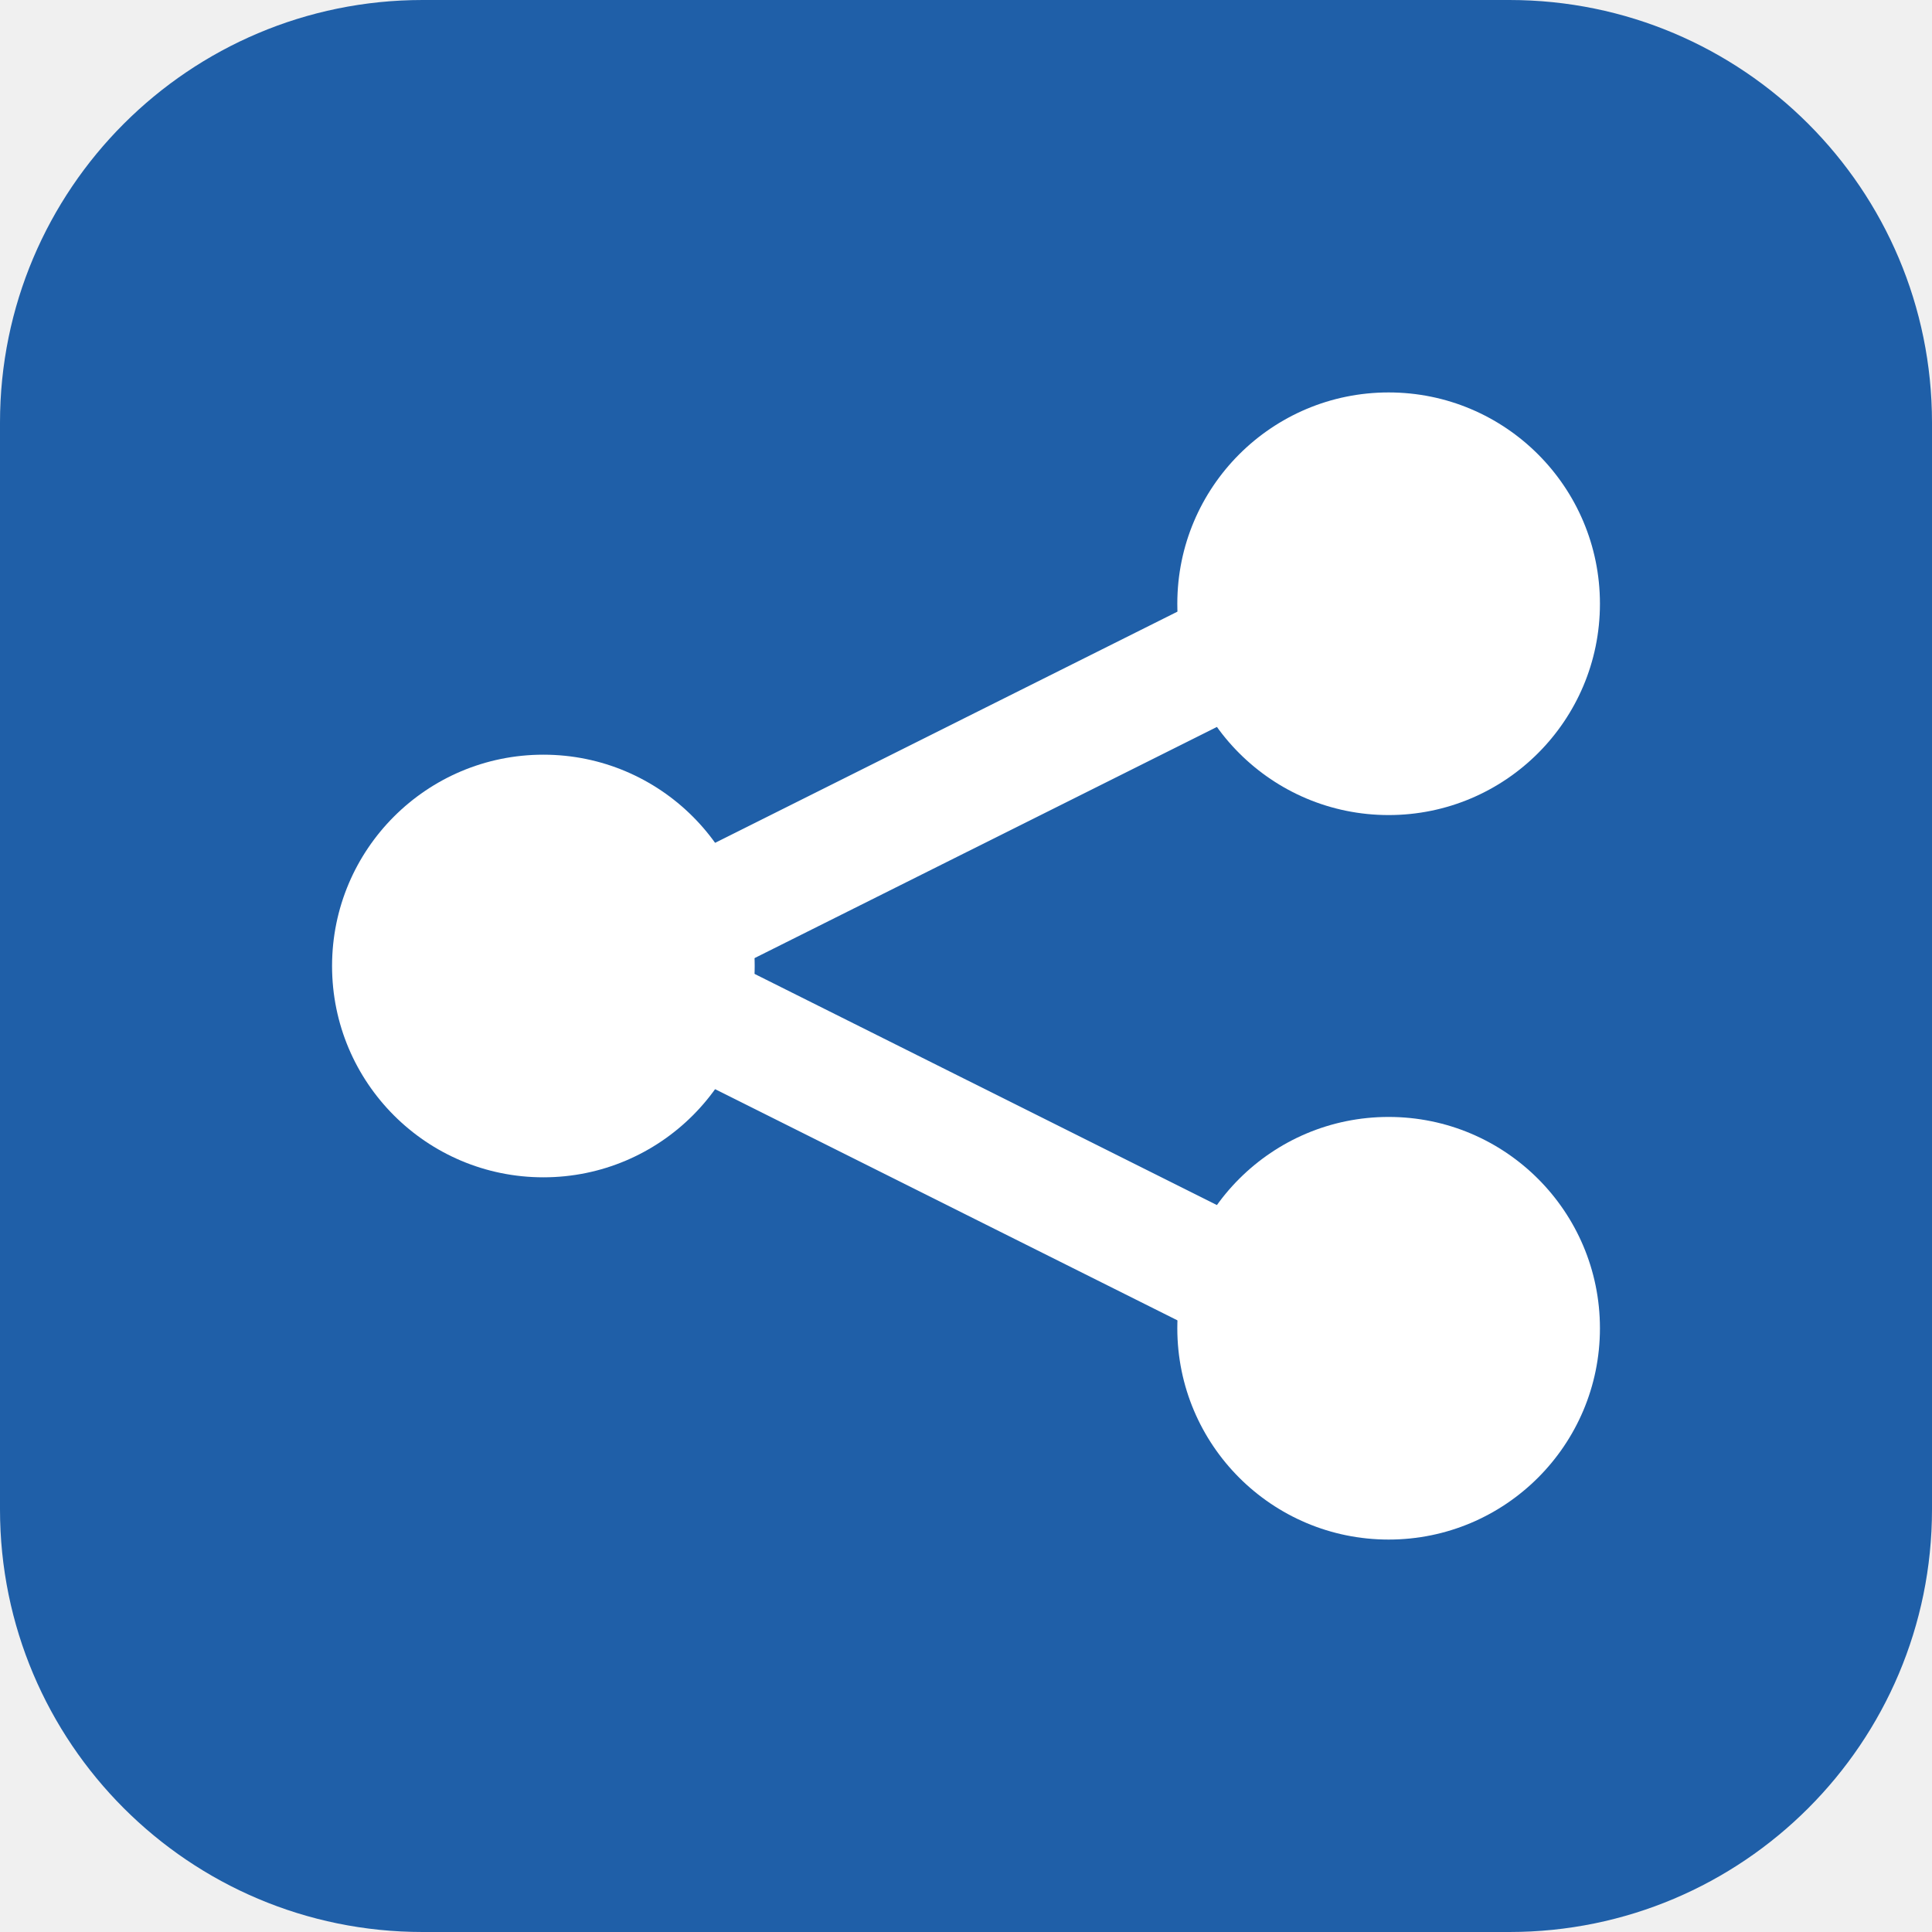
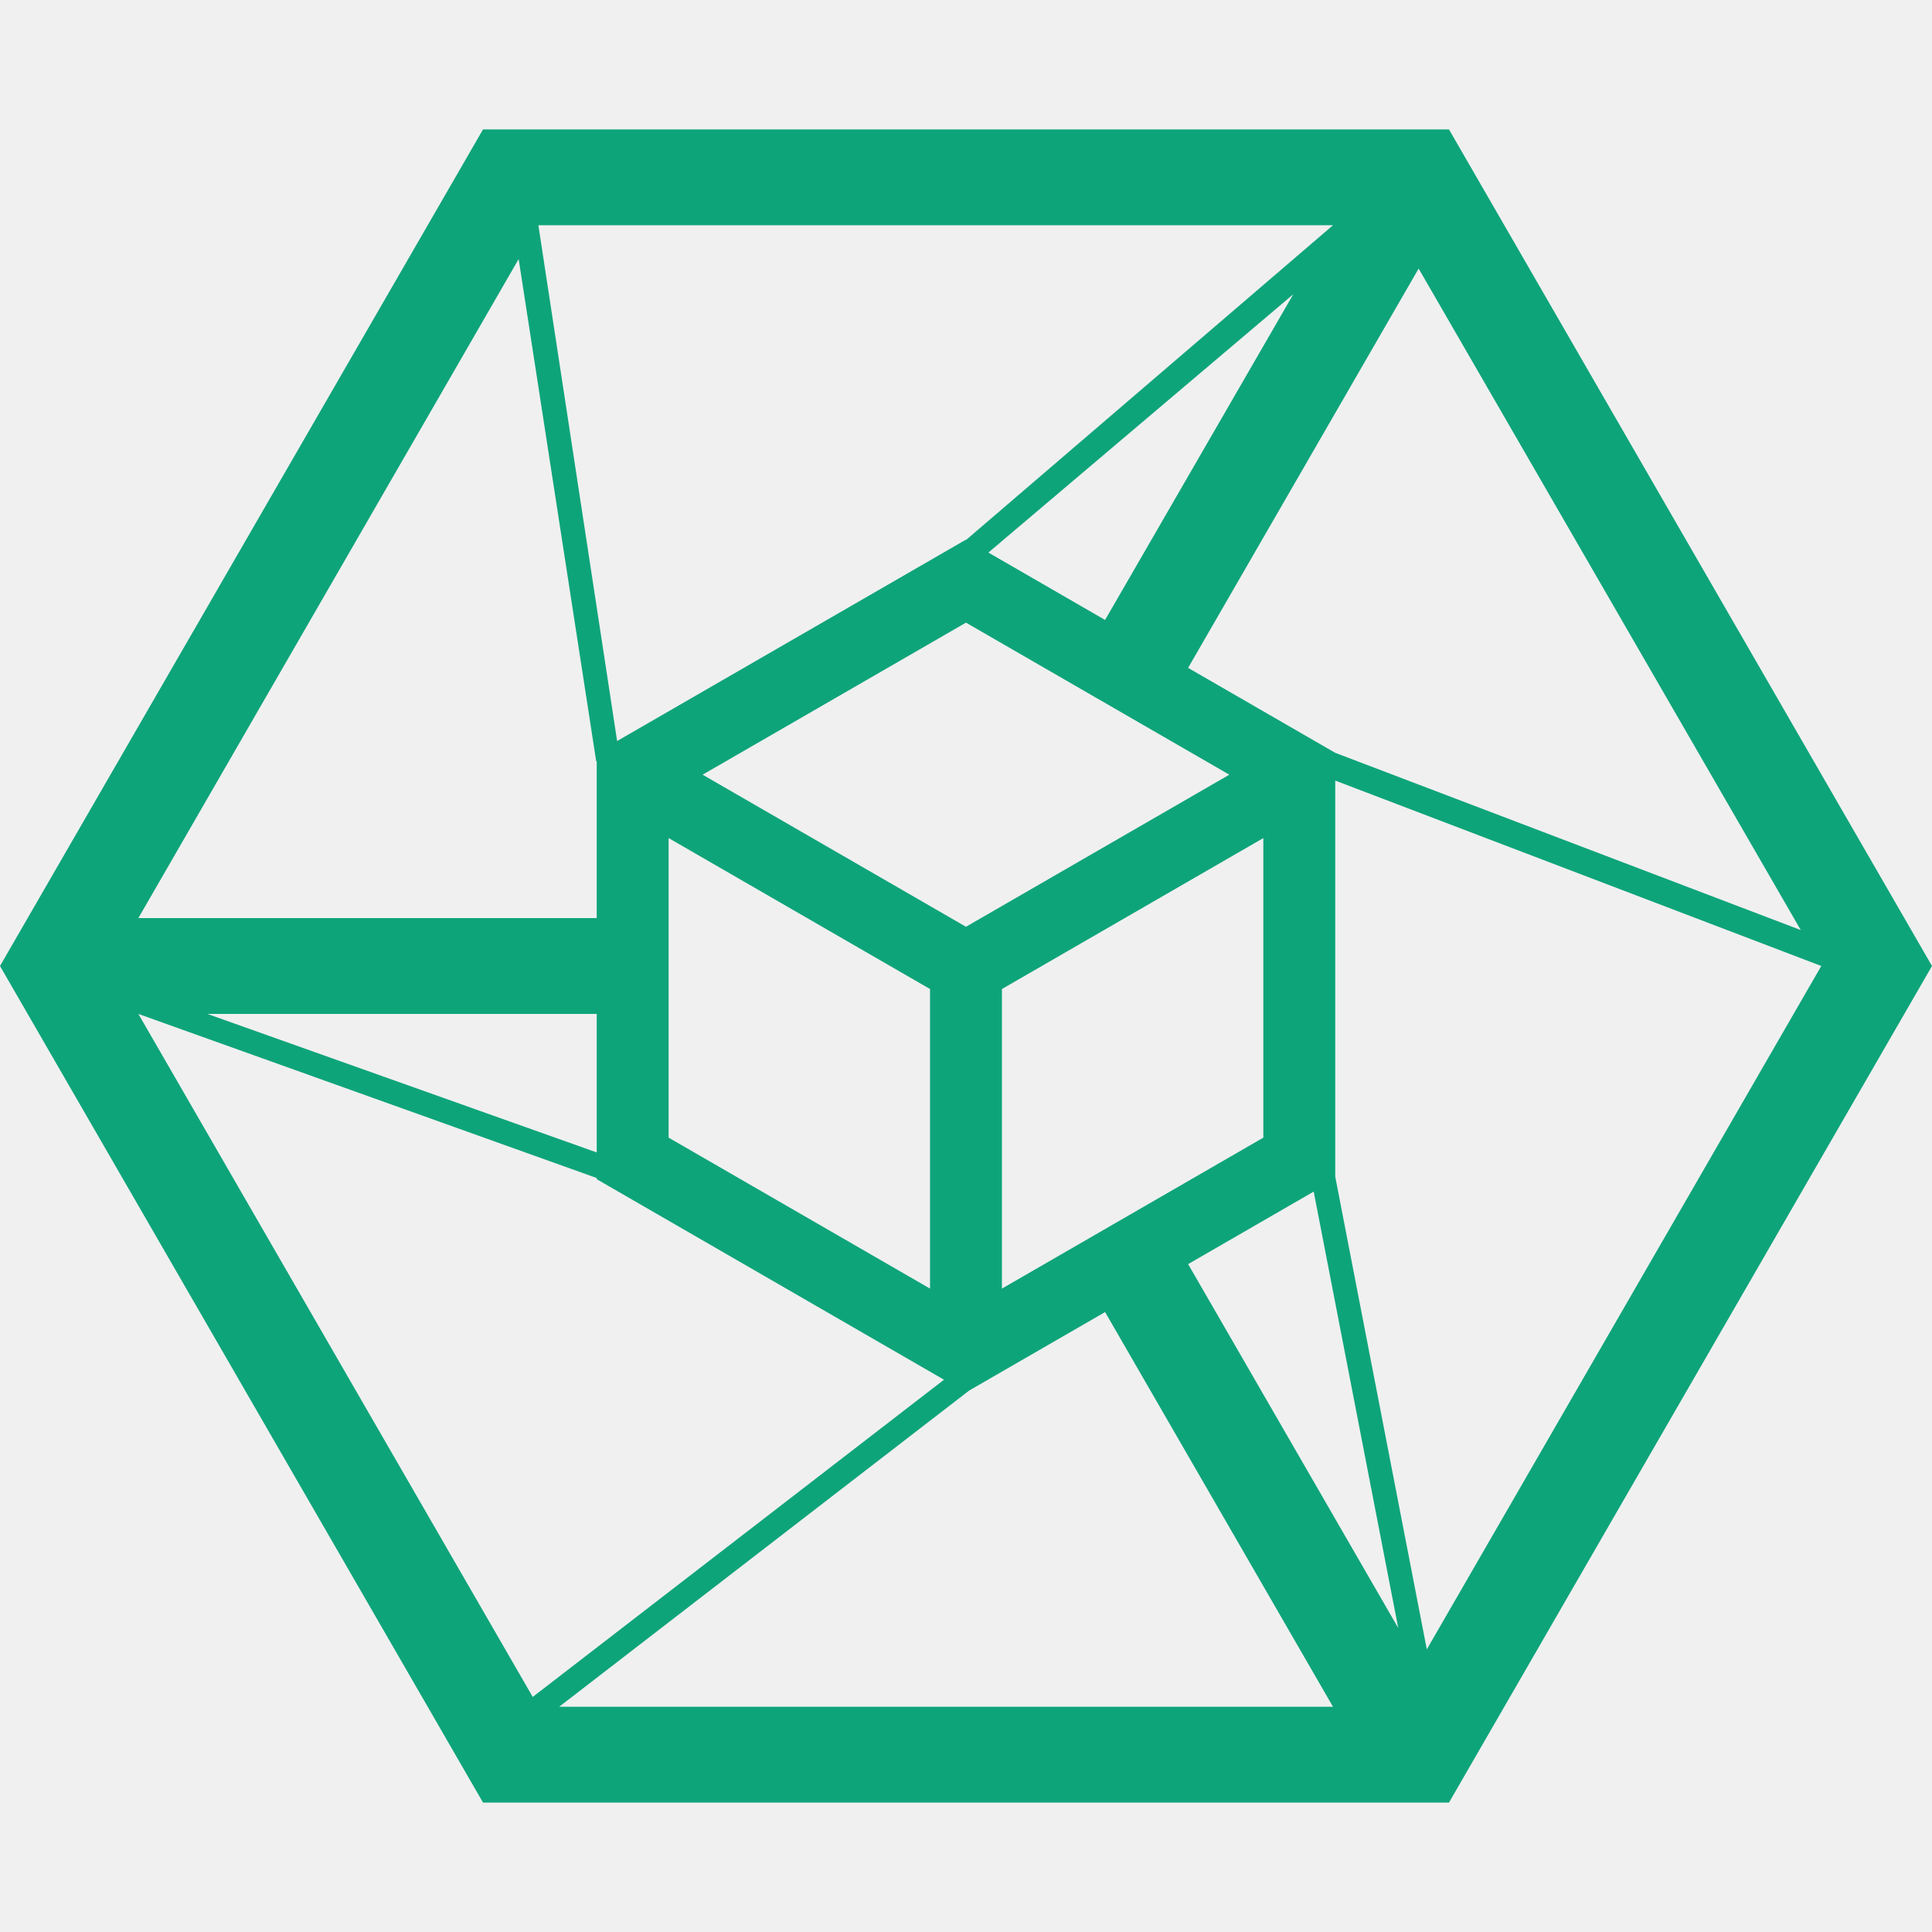
- <svg xmlns="http://www.w3.org/2000/svg" viewBox="0 0 32 32">
-   <rect width="32" height="32" rx="7" fill="#1f5fa8" />
-   <circle cx="9" cy="16" r="3.5" fill="#fff" />
-   <circle cx="23" cy="10" r="3.5" fill="#fff" />
-   <circle cx="23" cy="22" r="3.5" fill="#fff" />
-   <path d="M12 15l8-4M12 17l8 4" stroke="#fff" stroke-width="2" stroke-linecap="round" />
+ <svg xmlns="http://www.w3.org/2000/svg" viewBox="0 -6.698 100 100">
+   <g transform="translate(-12.01935, -18.71744) scale(1.240387)" fill="#0ea47a">
+     <path d="M70.154,15.09H29.846L9.69,50l20.156,34.91h40.308L90.31,50L70.154,15.09z M34.591,57.78L18.344,52h16.247V57.78z   M37.591,44.662l10.908,6.299v12.501l-10.908-6.299V44.662z M60.988,42.017l-10.989,6.346l-10.99-6.346l10.99-6.345L60.988,42.017z   M51.499,50.961l10.908-6.299v12.501l-10.908,6.299V50.961z M50.934,32.748l12.723-10.779L55.804,35.56L50.934,32.748z   M64.509,59.414l3.528,18.211L59.269,62.44L64.509,59.414z M65.407,41.104l-6.139-3.544l9.62-16.663L84.834,48.5L65.407,41.104z   M32.156,19.09h33.157L50.011,32.215l-0.012-0.007l-14.557,8.404L32.156,19.09z M31.333,20.5l3.236,20.958l0.021-0.003V48H15.464  L31.333,20.5z M15.464,52l19.126,6.847v0.049l14.492,8.368L31.92,80.501L15.464,52z M33.025,80.91l17.108-13.195l5.671-3.274  l9.51,16.47H33.025z M69.229,78.516l-3.821-19.725V42.263L85.69,50L69.229,78.516z" />
+   </g>
</svg>
